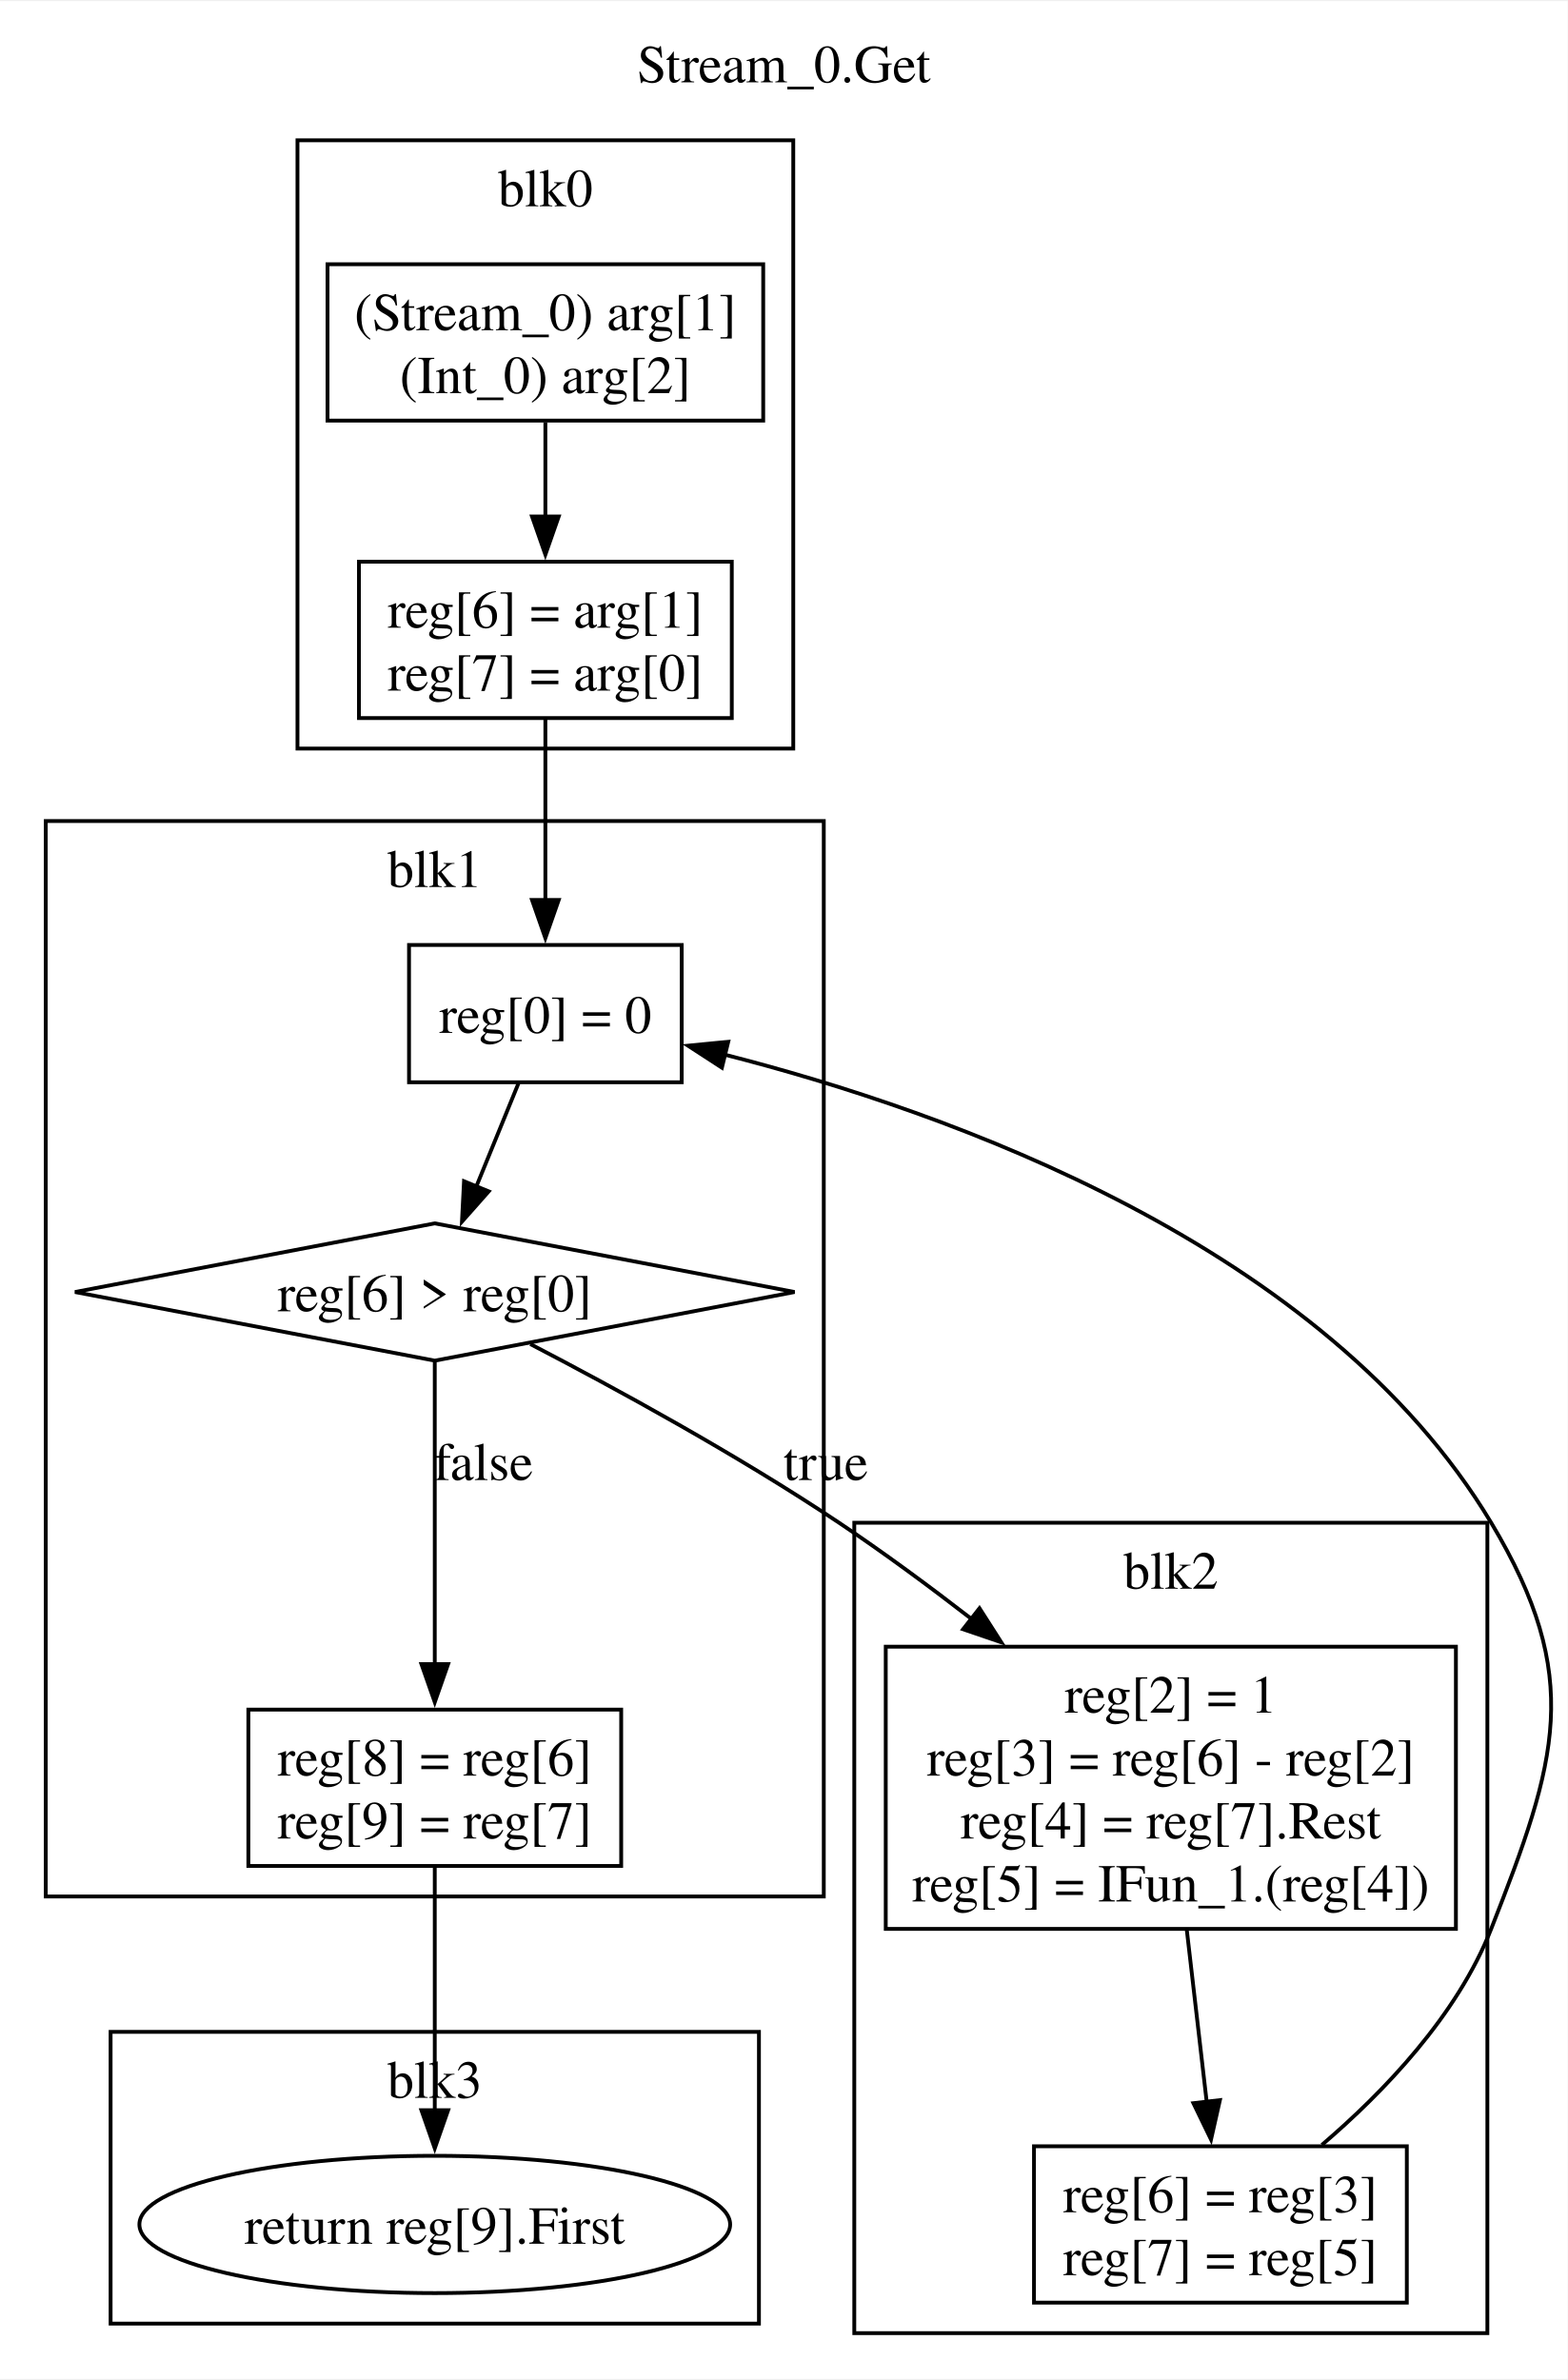
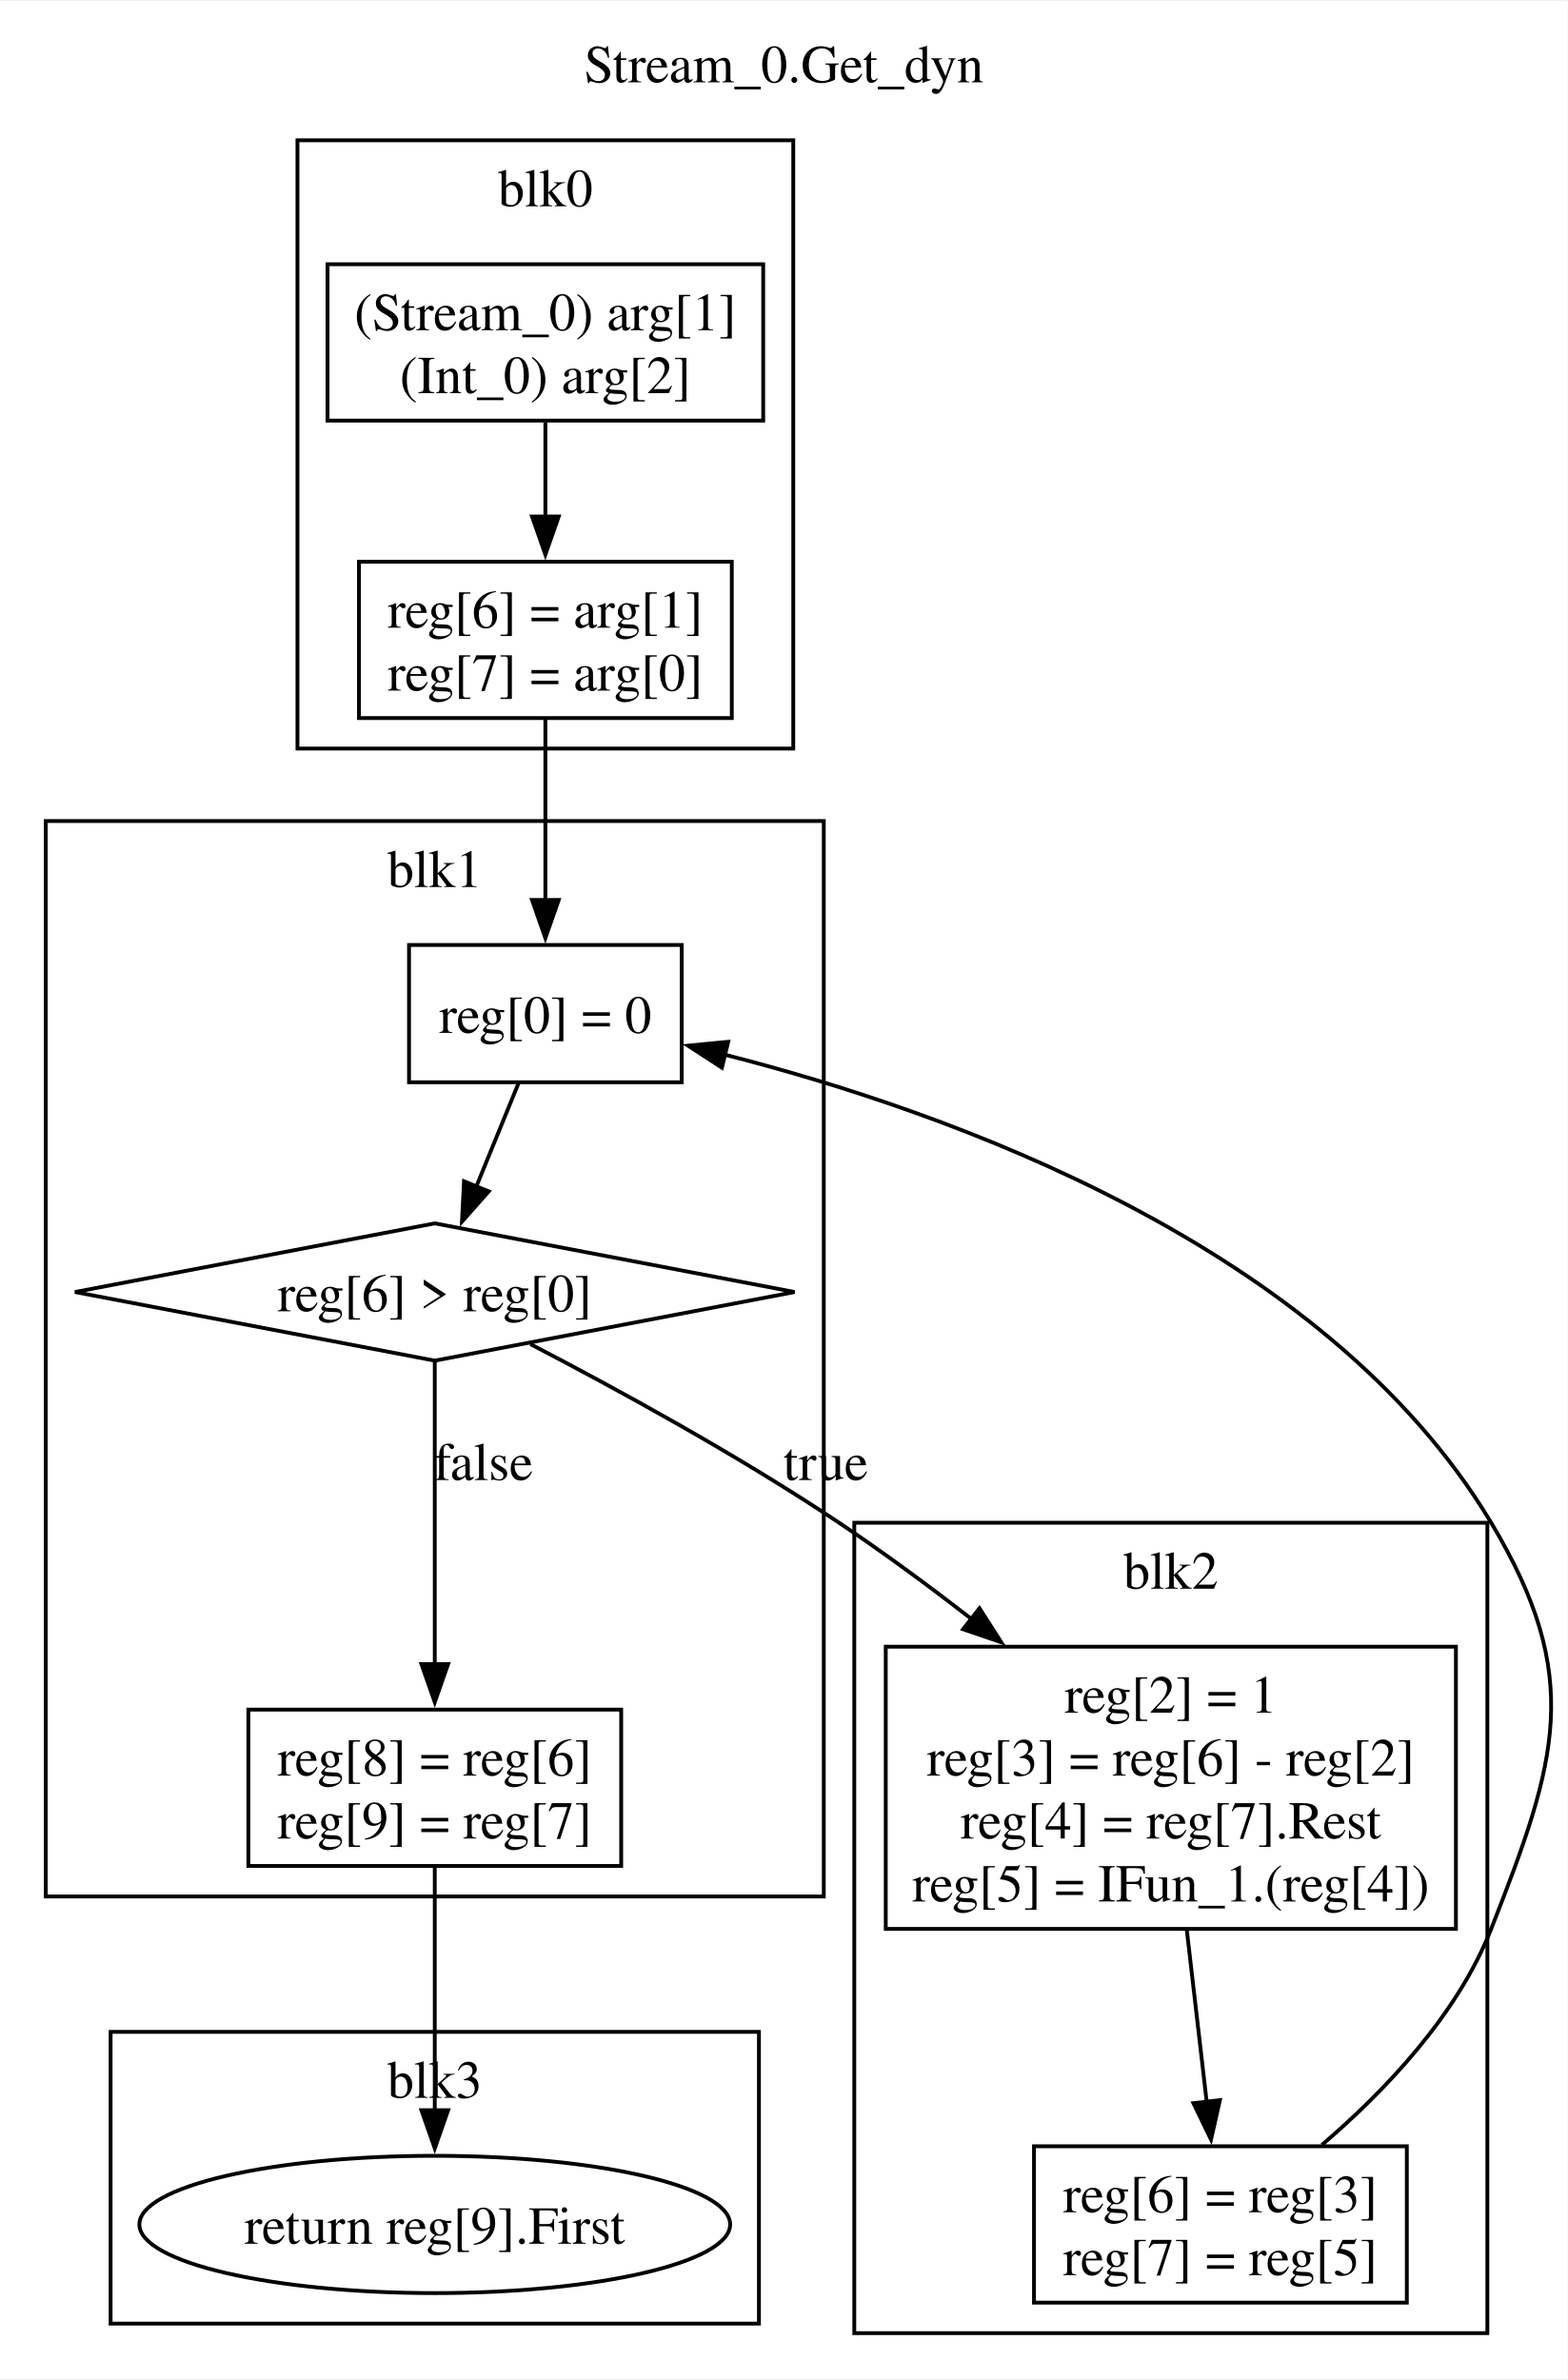
<svg xmlns="http://www.w3.org/2000/svg" width="411pt" height="624pt" viewBox="0.00 0.00 411.05 623.50">
  <g id="graph0" class="graph" transform="scale(1 1) rotate(0) translate(4 619.5)">
    <polygon fill="white" stroke="none" points="-4,4 -4,-619.5 407.05,-619.5 407.05,4 -4,4" />
-     <text text-anchor="middle" x="201.53" y="-598.2" font-family="Times,serif" font-size="14.00">Stream_0.Get</text>
+     <text text-anchor="middle" x="201.53" y="-598.2" font-family="Times,serif" font-size="14.00">Stream_0.Get_dyn</text>
    <g id="clust1" class="cluster">
      <polygon fill="none" stroke="black" points="74,-423.5 74,-583 204,-583 204,-423.5 74,-423.5" />
      <text text-anchor="middle" x="139" y="-565.7" font-family="Times,serif" font-size="14.00">blk0</text>
    </g>
    <g id="clust2" class="cluster">
      <polygon fill="none" stroke="black" points="8,-122.5 8,-404.5 212,-404.5 212,-122.5 8,-122.5" />
      <text text-anchor="middle" x="110" y="-387.2" font-family="Times,serif" font-size="14.00">blk1</text>
    </g>
    <g id="clust3" class="cluster">
      <polygon fill="none" stroke="black" points="220,-8 220,-220.5 386,-220.5 386,-8 220,-8" />
      <text text-anchor="middle" x="303" y="-203.2" font-family="Times,serif" font-size="14.00">blk2</text>
    </g>
    <g id="clust4" class="cluster">
      <polygon fill="none" stroke="black" points="25,-10.5 25,-87 195,-87 195,-10.5 25,-10.5" />
      <text text-anchor="middle" x="110" y="-69.7" font-family="Times,serif" font-size="14.00">blk3</text>
    </g>
    <g id="node1" class="node">
      <polygon fill="none" stroke="black" points="196.12,-550.5 81.88,-550.5 81.88,-509.5 196.12,-509.5 196.12,-550.5" />
      <text text-anchor="middle" x="139" y="-533.2" font-family="Times,serif" font-size="14.00">(Stream_0) arg[1]</text>
      <text text-anchor="middle" x="139" y="-516.7" font-family="Times,serif" font-size="14.00">(Int_0) arg[2]</text>
    </g>
    <g id="node2" class="node">
      <polygon fill="none" stroke="black" points="187.88,-472.5 90.12,-472.5 90.12,-431.5 187.88,-431.5 187.88,-472.5" />
      <text text-anchor="middle" x="139" y="-455.2" font-family="Times,serif" font-size="14.00">reg[6] = arg[1]</text>
      <text text-anchor="middle" x="139" y="-438.7" font-family="Times,serif" font-size="14.00">reg[7] = arg[0]</text>
    </g>
    <g id="edge1" class="edge">
      <path fill="none" stroke="black" d="M139,-509.03C139,-501.44 139,-492.6 139,-484.21" />
      <polygon fill="black" stroke="black" points="142.5,-484.35 139,-474.35 135.5,-484.35 142.5,-484.35" />
    </g>
    <g id="node3" class="node">
      <polygon fill="none" stroke="black" points="174.75,-372 103.25,-372 103.25,-336 174.75,-336 174.75,-372" />
      <text text-anchor="middle" x="139" y="-348.95" font-family="Times,serif" font-size="14.00">reg[0] = 0</text>
    </g>
    <g id="edge2" class="edge">
      <path fill="none" stroke="black" d="M139,-431.11C139,-417.41 139,-399.01 139,-383.73" />
      <polygon fill="black" stroke="black" points="142.5,-383.8 139,-373.8 135.5,-383.8 142.5,-383.8" />
    </g>
    <g id="node4" class="node">
      <polygon fill="none" stroke="black" points="110,-299 15.66,-281 110,-263 204.34,-281 110,-299" />
      <text text-anchor="middle" x="110" y="-275.95" font-family="Times,serif" font-size="14.00">reg[6] &gt; reg[0]</text>
    </g>
    <g id="edge3" class="edge">
      <path fill="none" stroke="black" d="M131.98,-335.81C128.64,-327.64 124.58,-317.69 120.86,-308.58" />
      <polygon fill="black" stroke="black" points="124.15,-307.39 117.13,-299.46 117.67,-310.04 124.15,-307.39" />
    </g>
    <g id="node5" class="node">
      <polygon fill="none" stroke="black" points="377.75,-188 228.25,-188 228.25,-114 377.75,-114 377.75,-188" />
      <text text-anchor="middle" x="303" y="-170.7" font-family="Times,serif" font-size="14.00">reg[2] = 1</text>
      <text text-anchor="middle" x="303" y="-154.2" font-family="Times,serif" font-size="14.00">reg[3] = reg[6] - reg[2]</text>
      <text text-anchor="middle" x="303" y="-137.7" font-family="Times,serif" font-size="14.00">reg[4] = reg[7].Rest</text>
      <text text-anchor="middle" x="303" y="-121.2" font-family="Times,serif" font-size="14.00">reg[5] = IFun_1.(reg[4])</text>
    </g>
    <g id="edge4" class="edge">
      <path fill="none" stroke="black" d="M135.06,-267.35C156.96,-255.96 189.33,-238.33 216,-220.5 227.6,-212.74 239.62,-203.88 250.88,-195.16" />
      <polygon fill="black" stroke="black" points="252.83,-198.08 258.54,-189.15 248.52,-192.57 252.83,-198.08" />
      <text text-anchor="middle" x="212.5" y="-231.7" font-family="Times,serif" font-size="14.00">true</text>
    </g>
    <g id="node6" class="node">
      <polygon fill="none" stroke="black" points="158.88,-171.5 61.12,-171.5 61.12,-130.5 158.88,-130.5 158.88,-171.5" />
      <text text-anchor="middle" x="110" y="-154.2" font-family="Times,serif" font-size="14.00">reg[8] = reg[6]</text>
      <text text-anchor="middle" x="110" y="-137.7" font-family="Times,serif" font-size="14.00">reg[9] = reg[7]</text>
    </g>
    <g id="edge5" class="edge">
      <path fill="none" stroke="black" d="M110,-262.74C110,-242.45 110,-208.38 110,-183.37" />
      <polygon fill="black" stroke="black" points="113.5,-183.44 110,-173.44 106.5,-183.44 113.5,-183.44" />
      <text text-anchor="middle" x="122.75" y="-231.7" font-family="Times,serif" font-size="14.00">false</text>
    </g>
    <g id="node8" class="node">
      <polygon fill="none" stroke="black" points="364.88,-57 267.12,-57 267.12,-16 364.88,-16 364.88,-57" />
      <text text-anchor="middle" x="316" y="-39.7" font-family="Times,serif" font-size="14.00">reg[6] = reg[3]</text>
      <text text-anchor="middle" x="316" y="-23.2" font-family="Times,serif" font-size="14.00">reg[7] = reg[5]</text>
    </g>
    <g id="edge7" class="edge">
      <path fill="none" stroke="black" d="M307.18,-113.79C308.88,-99.13 310.81,-82.39 312.44,-68.33" />
      <polygon fill="black" stroke="black" points="315.87,-69.1 313.54,-58.76 308.92,-68.3 315.87,-69.1" />
    </g>
    <g id="node7" class="node">
      <ellipse fill="none" stroke="black" cx="110" cy="-36.5" rx="77.45" ry="18" />
      <text text-anchor="middle" x="110" y="-31.45" font-family="Times,serif" font-size="14.00">return reg[9].First</text>
    </g>
    <g id="edge6" class="edge">
      <path fill="none" stroke="black" d="M110,-130.15C110,-112.41 110,-86.2 110,-66.19" />
      <polygon fill="black" stroke="black" points="113.5,-66.45 110,-56.45 106.5,-66.45 113.5,-66.45" />
    </g>
    <g id="edge8" class="edge">
      <path fill="none" stroke="black" d="M342.6,-57.35C358.81,-71.2 378.06,-91.23 387,-114 404.3,-158.06 411.34,-179.9 387,-220.5 343.38,-293.27 244.68,-328.3 185.8,-343.3" />
      <polygon fill="black" stroke="black" points="185.29,-339.82 176.4,-345.59 186.95,-346.62 185.29,-339.82" />
    </g>
  </g>
</svg>
